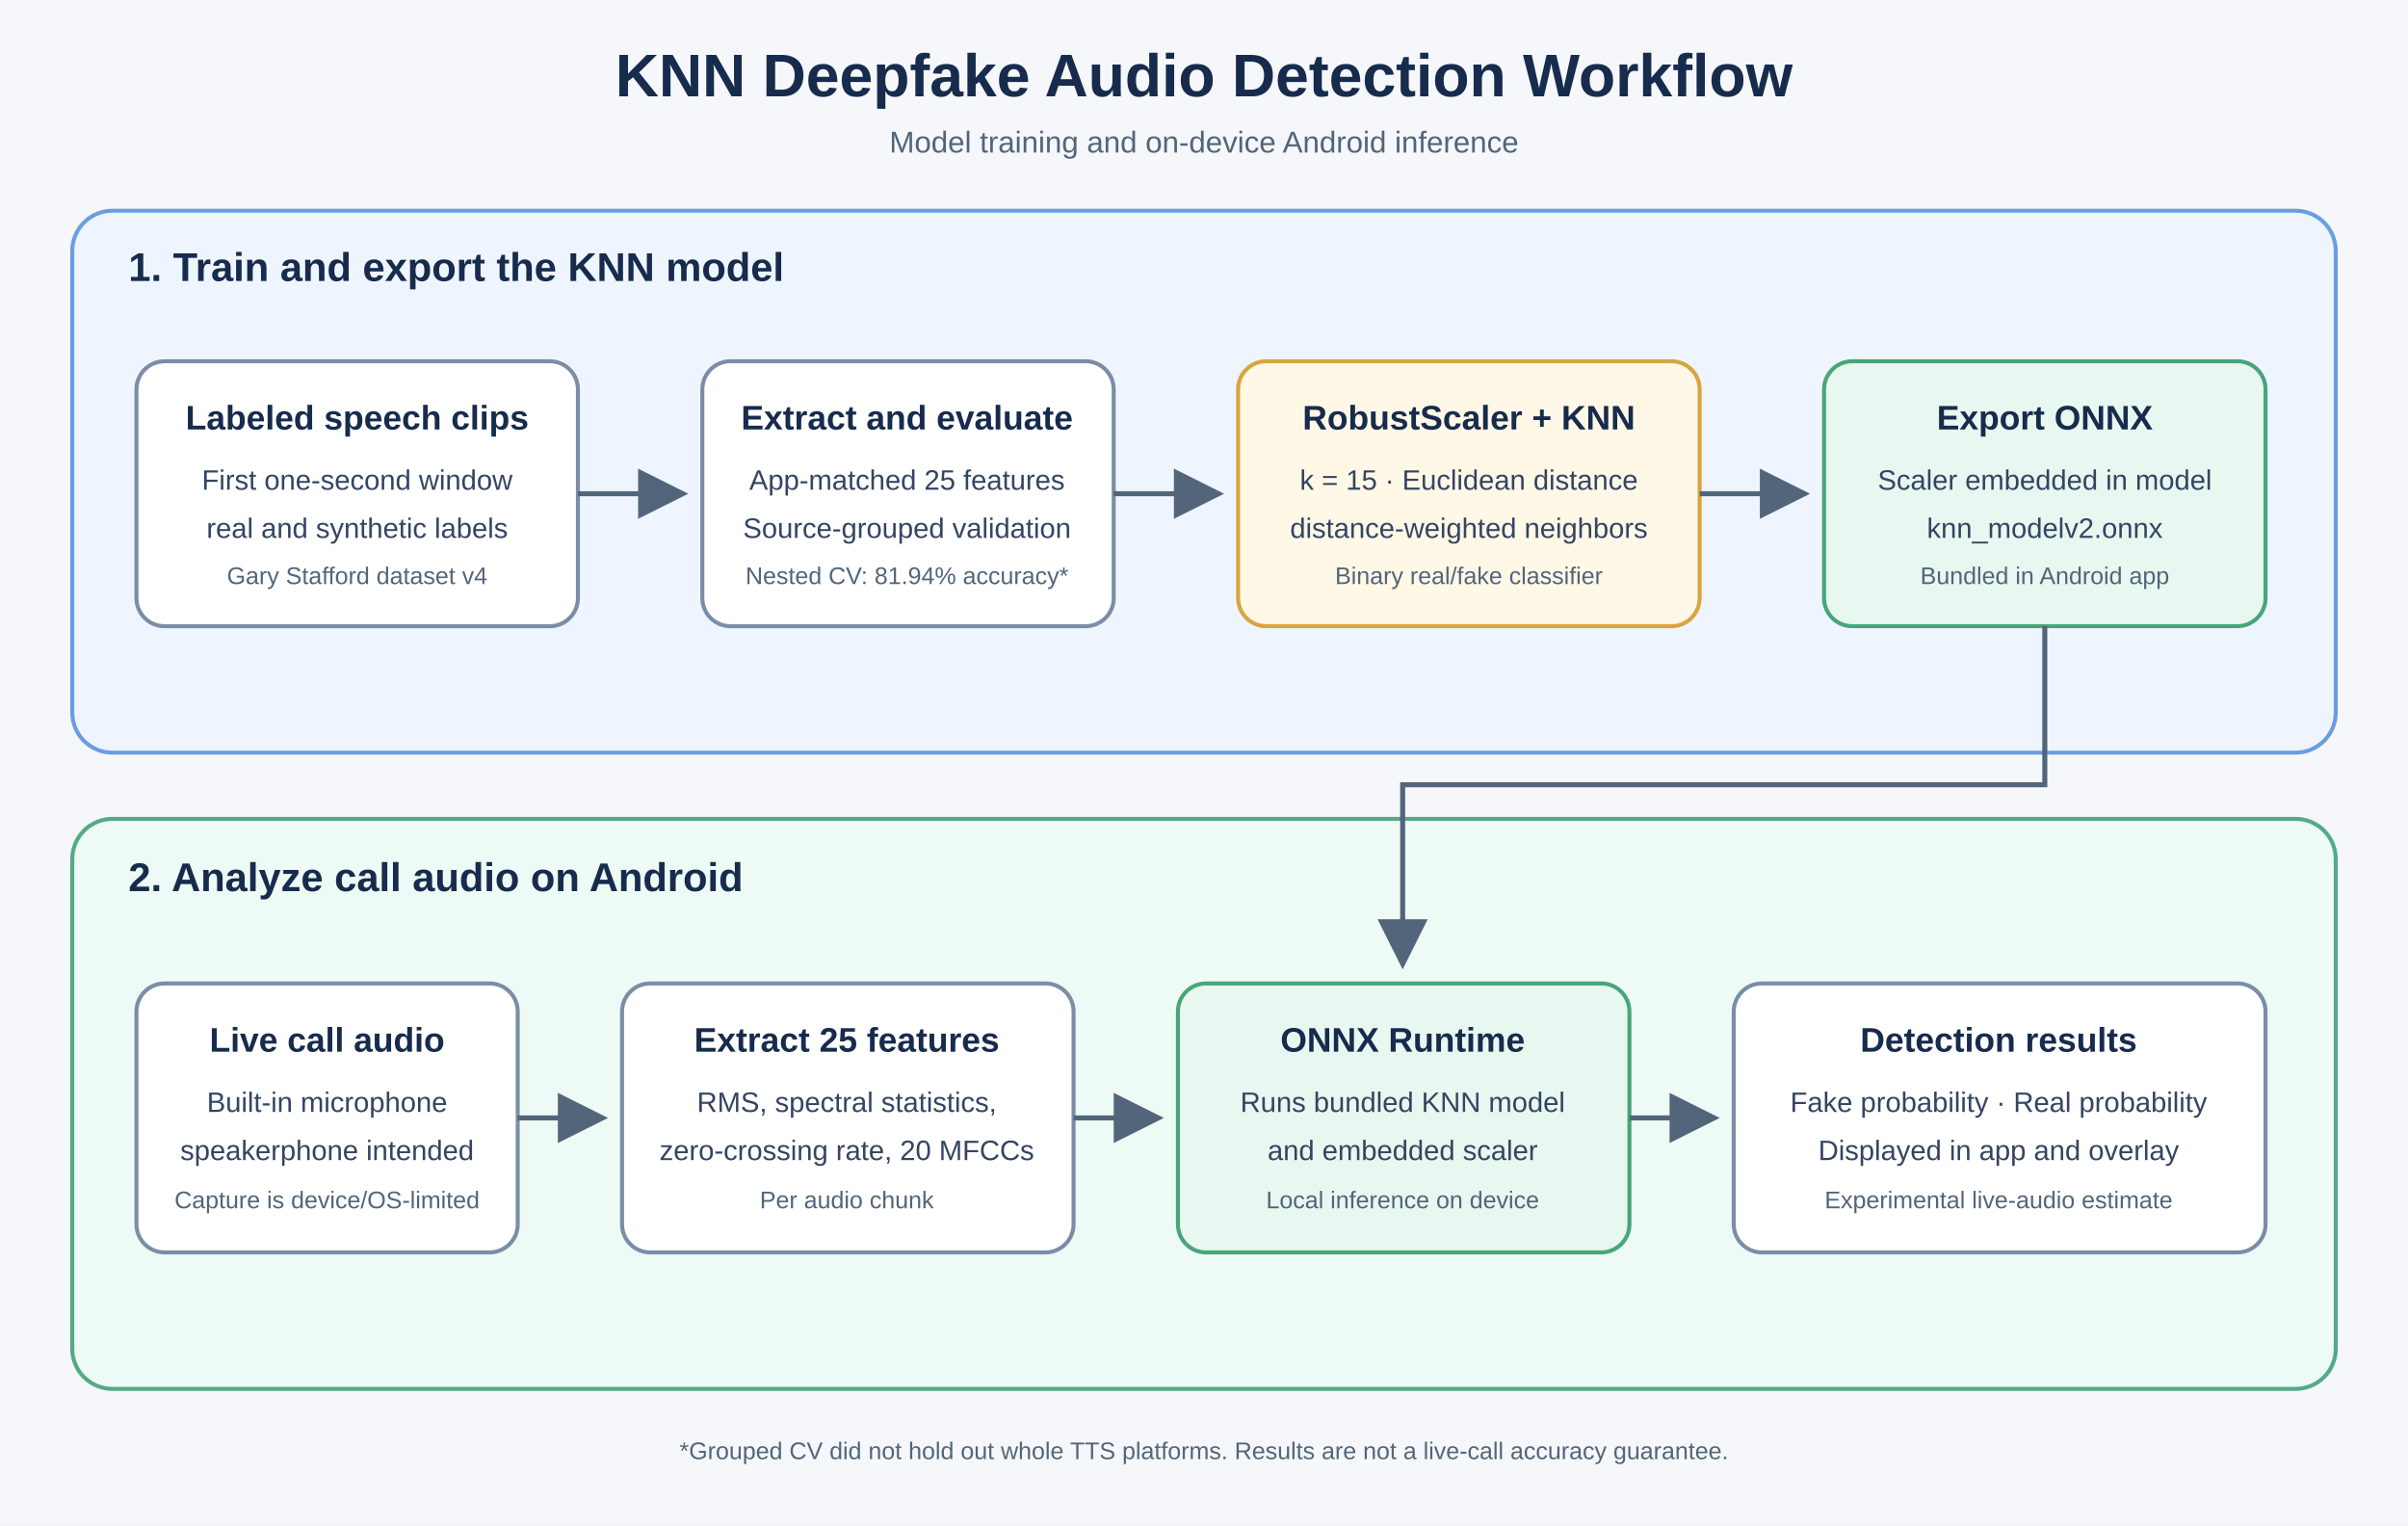
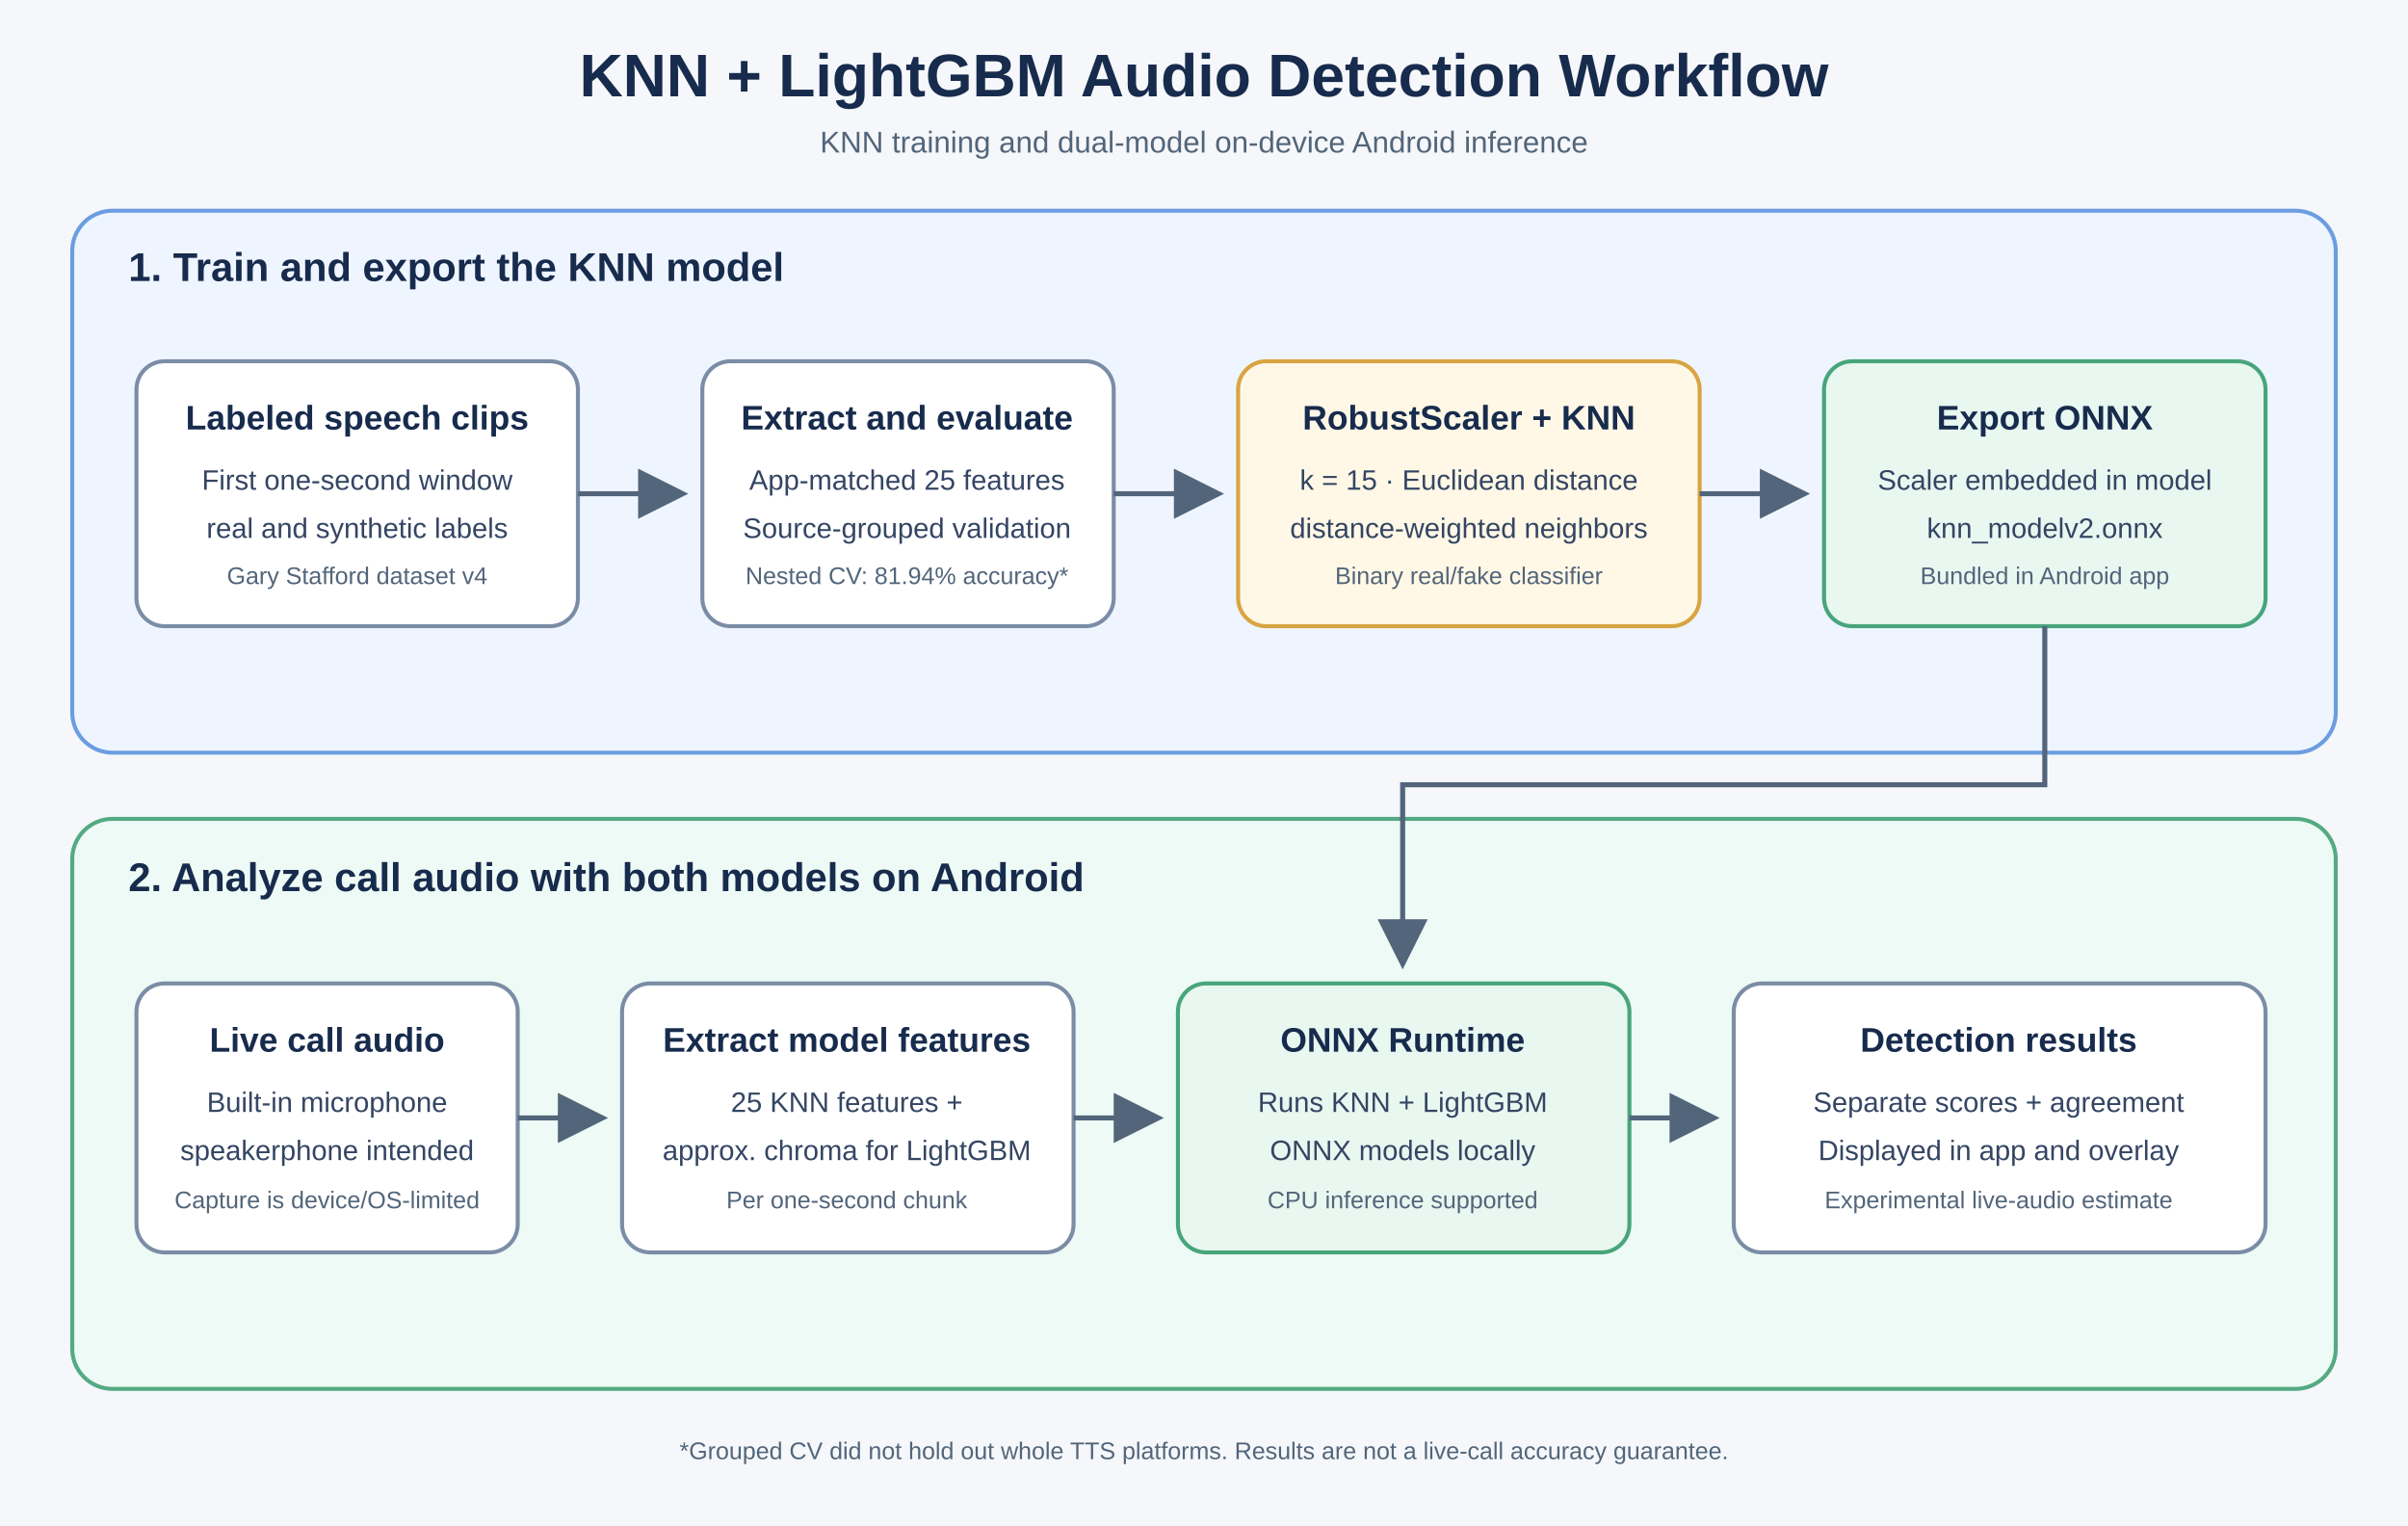
<svg xmlns="http://www.w3.org/2000/svg" width="1200" height="760" viewBox="0 0 1200 760" role="img" aria-labelledby="title description">
  <defs>
    <marker id="arrow" markerWidth="10" markerHeight="10" refX="8" refY="5" orient="auto">
      <path d="M0,0 L10,5 L0,10 Z" fill="#52657a" />
    </marker>
    <style>
      text { font-family: "Segoe UI", Arial, sans-serif; fill: #172b4d; }
      .title { font-size: 30px; font-weight: 700; }
      .subtitle { font-size: 15px; fill: #52657a; }
      .lane-title { font-size: 20px; font-weight: 700; }
      .box-title { font-size: 17px; font-weight: 700; }
      .body { font-size: 14px; fill: #344563; }
      .small { font-size: 12px; fill: #52657a; }
      .box { fill: #ffffff; stroke: #7b8da6; stroke-width: 2; }
      .arrow { fill: none; stroke: #52657a; stroke-width: 2.5; marker-end: url(#arrow); }
    </style>
  </defs>
  <rect width="1200" height="760" fill="#f5f7fa" />
-   <text x="600" y="48" text-anchor="middle" class="title">KNN Deepfake Audio Detection Workflow</text>
-   <text x="600" y="76" text-anchor="middle" class="subtitle">Model training and on-device Android inference</text>
+   <text x="600" y="48" text-anchor="middle" class="title">KNN + LightGBM Audio Detection Workflow</text>
+   <text x="600" y="76" text-anchor="middle" class="subtitle">KNN training and dual-model on-device Android inference</text>
  <rect x="36" y="105" width="1128" height="270" rx="20" fill="#eef5ff" stroke="#6b9de0" stroke-width="2" />
  <text x="64" y="140" class="lane-title">1. Train and export the KNN model</text>
  <rect x="68" y="180" width="220" height="132" rx="14" class="box" />
  <text x="178" y="214" text-anchor="middle" class="box-title">Labeled speech clips</text>
  <text x="178" y="244" text-anchor="middle" class="body">First one-second window</text>
  <text x="178" y="268" text-anchor="middle" class="body">real and synthetic labels</text>
  <text x="178" y="291" text-anchor="middle" class="small">Gary Stafford dataset v4</text>
  <path d="M288 246 H338" class="arrow" />
  <rect x="350" y="180" width="205" height="132" rx="14" class="box" />
  <text x="452" y="214" text-anchor="middle" class="box-title">Extract and evaluate</text>
  <text x="452" y="244" text-anchor="middle" class="body">App-matched 25 features</text>
  <text x="452" y="268" text-anchor="middle" class="body">Source-grouped validation</text>
  <text x="452" y="291" text-anchor="middle" class="small">Nested CV: 81.94% accuracy*</text>
  <path d="M555 246 H605" class="arrow" />
  <rect x="617" y="180" width="230" height="132" rx="14" fill="#fff8e6" stroke="#d9a441" stroke-width="2" />
  <text x="732" y="214" text-anchor="middle" class="box-title">RobustScaler + KNN</text>
  <text x="732" y="244" text-anchor="middle" class="body">k = 15 · Euclidean distance</text>
  <text x="732" y="268" text-anchor="middle" class="body">distance-weighted neighbors</text>
  <text x="732" y="291" text-anchor="middle" class="small">Binary real/fake classifier</text>
  <path d="M847 246 H897" class="arrow" />
  <rect x="909" y="180" width="220" height="132" rx="14" fill="#e8f7f0" stroke="#48a57b" stroke-width="2" />
  <text x="1019" y="214" text-anchor="middle" class="box-title">Export ONNX</text>
  <text x="1019" y="244" text-anchor="middle" class="body">Scaler embedded in model</text>
  <text x="1019" y="268" text-anchor="middle" class="body">knn_modelv2.onnx</text>
  <text x="1019" y="291" text-anchor="middle" class="small">Bundled in Android app</text>
  <rect x="36" y="408" width="1128" height="284" rx="20" fill="#eefaf5" stroke="#54aa83" stroke-width="2" />
-   <text x="64" y="444" class="lane-title">2. Analyze call audio on Android</text>
+   <text x="64" y="444" class="lane-title">2. Analyze call audio with both models on Android</text>
  <rect x="68" y="490" width="190" height="134" rx="14" class="box" />
  <text x="163" y="524" text-anchor="middle" class="box-title">Live call audio</text>
  <text x="163" y="554" text-anchor="middle" class="body">Built-in microphone</text>
  <text x="163" y="578" text-anchor="middle" class="body">speakerphone intended</text>
  <text x="163" y="602" text-anchor="middle" class="small">Capture is device/OS-limited</text>
  <path d="M258 557 H298" class="arrow" />
  <rect x="310" y="490" width="225" height="134" rx="14" class="box" />
-   <text x="422" y="524" text-anchor="middle" class="box-title">Extract 25 features</text>
-   <text x="422" y="554" text-anchor="middle" class="body">RMS, spectral statistics,</text>
-   <text x="422" y="578" text-anchor="middle" class="body">zero-crossing rate, 20 MFCCs</text>
-   <text x="422" y="602" text-anchor="middle" class="small">Per audio chunk</text>
+   <text x="422" y="524" text-anchor="middle" class="box-title">Extract model features</text>
+   <text x="422" y="554" text-anchor="middle" class="body">25 KNN features +</text>
+   <text x="422" y="578" text-anchor="middle" class="body">approx. chroma for LightGBM</text>
+   <text x="422" y="602" text-anchor="middle" class="small">Per one-second chunk</text>
  <path d="M535 557 H575" class="arrow" />
  <rect x="587" y="490" width="225" height="134" rx="14" fill="#e8f7f0" stroke="#48a57b" stroke-width="2" />
  <text x="699" y="524" text-anchor="middle" class="box-title">ONNX Runtime</text>
-   <text x="699" y="554" text-anchor="middle" class="body">Runs bundled KNN model</text>
-   <text x="699" y="578" text-anchor="middle" class="body">and embedded scaler</text>
-   <text x="699" y="602" text-anchor="middle" class="small">Local inference on device</text>
+   <text x="699" y="554" text-anchor="middle" class="body">Runs KNN + LightGBM</text>
+   <text x="699" y="578" text-anchor="middle" class="body">ONNX models locally</text>
+   <text x="699" y="602" text-anchor="middle" class="small">CPU inference supported</text>
  <path d="M812 557 H852" class="arrow" />
  <rect x="864" y="490" width="265" height="134" rx="14" class="box" />
  <text x="996" y="524" text-anchor="middle" class="box-title">Detection results</text>
-   <text x="996" y="554" text-anchor="middle" class="body">Fake probability · Real probability</text>
+   <text x="996" y="554" text-anchor="middle" class="body">Separate scores + agreement</text>
  <text x="996" y="578" text-anchor="middle" class="body">Displayed in app and overlay</text>
  <text x="996" y="602" text-anchor="middle" class="small">Experimental live-audio estimate</text>
  <path d="M1019 312 V391 H699 V478" class="arrow" />
  <text x="600" y="727" text-anchor="middle" class="small">*Grouped CV did not hold out whole TTS platforms. Results are not a live-call accuracy guarantee.</text>
</svg>
